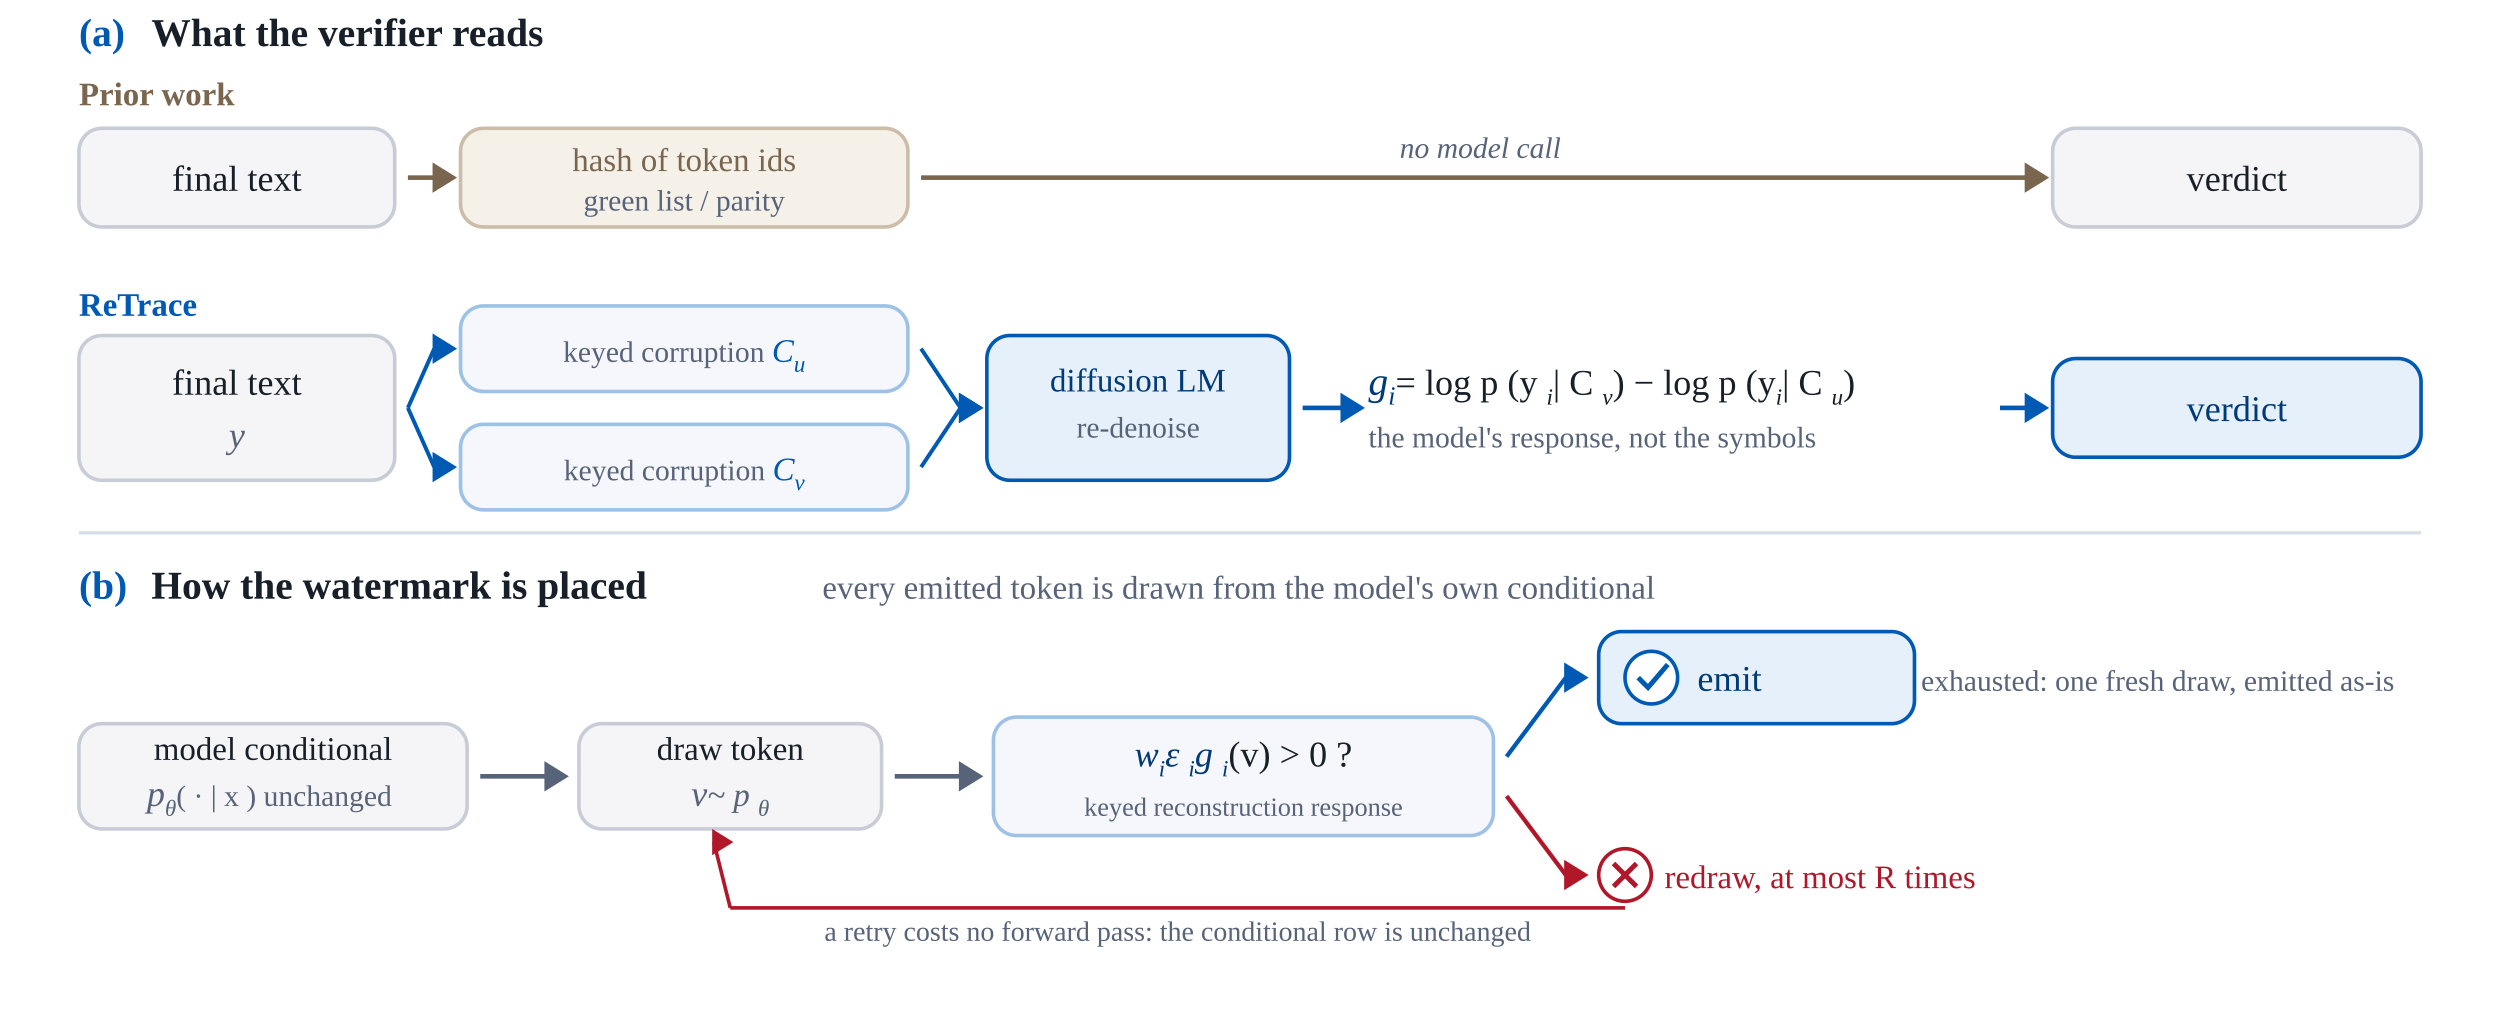
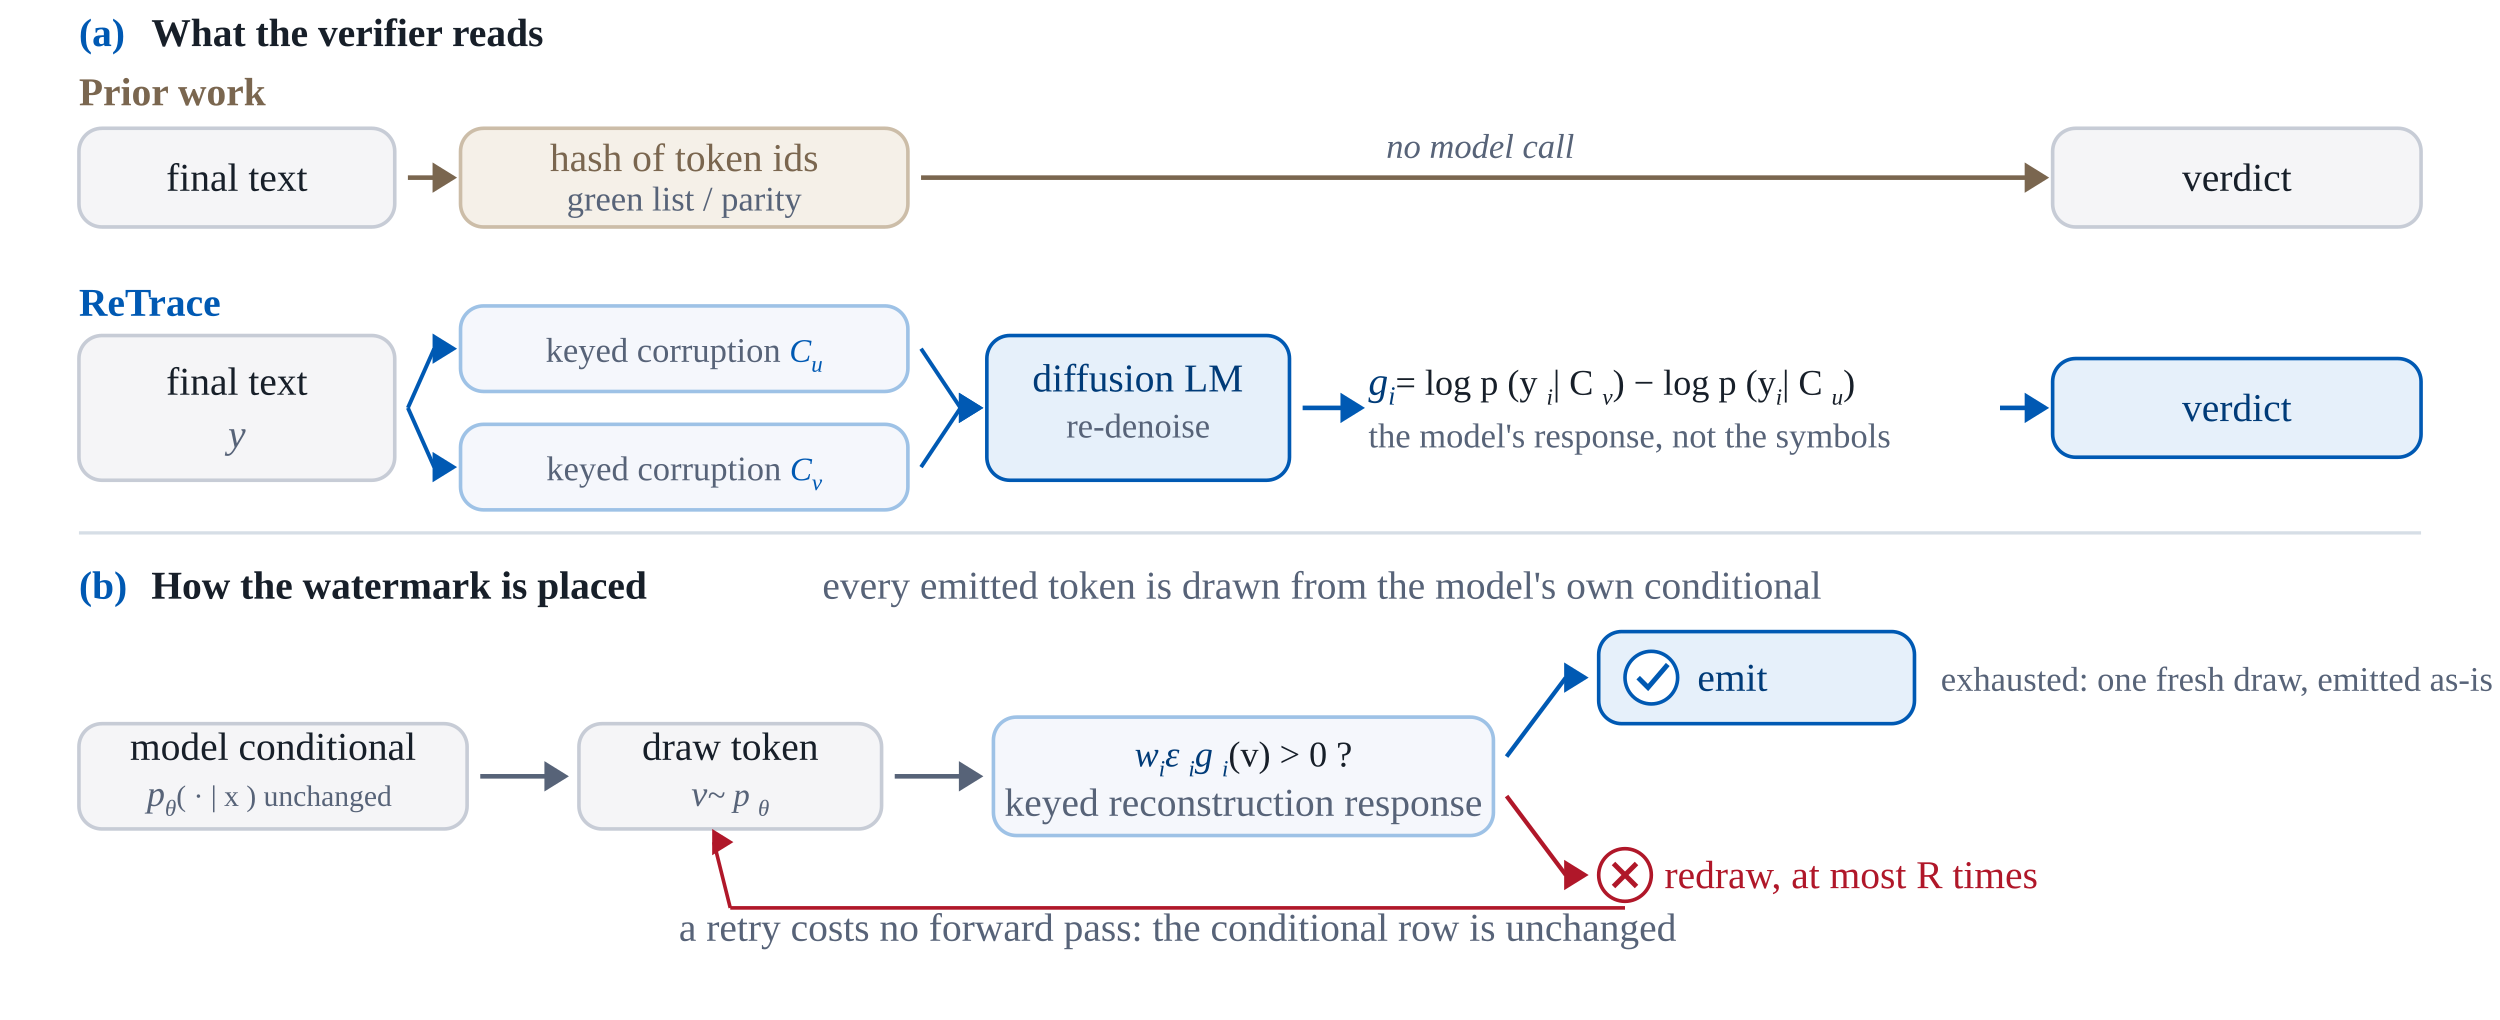
<svg xmlns="http://www.w3.org/2000/svg" width="760" height="310" preserveAspectRatio="xMinYMin meet" viewBox="0 0 760 310" version="1.0" fill-rule="evenodd">
  <clipPath id="clip">
    <rect x="0" y="0" width="760" height="310" />
  </clipPath>
  <g id="group" transform="scale(1,-1) translate(0,-310)" style="clip-path: url(#clip)">
    <g transform="">
      <rect x="0" y="0" width="760" height="310" style="stroke: none; stroke-linecap: butt; stroke-width: 1; fill: rgb(100%,100%,100%); fill-rule: evenodd;" />
      <text x="24" y="296" style="font-family: 'Times New Roman'; font-weight: bold; font-size: 12px;fill: rgb(0%,35%,70%); stroke:none;" transform="translate(0,592) scale(1,-1)">(a)</text>
      <text x="46" y="296" style="font-family: 'Times New Roman'; font-weight: bold; font-size: 12px;fill: rgb(9%,12%,16%); stroke:none;" transform="translate(0,592) scale(1,-1)">What the verifier reads</text>
-       <text x="24" y="278" style="font-family: 'Times New Roman'; font-weight: bold; font-size: 10px;fill: rgb(48%,40%,31%); stroke:none;" transform="translate(0,556) scale(1,-1)">Prior work</text>
+       <text x="24" y="278" style="font-family: 'Times New Roman'; font-weight: bold; font-size: 12px;fill: rgb(48%,40%,31%); stroke:none;" transform="translate(0,556) scale(1,-1)">Prior work</text>
      <rect x="24" y="241" width="96" height="30" rx="7" ry="7" style="stroke: rgb(78%,80%,84%); stroke-linecap: butt; stroke-width: 1.1; fill: rgb(96%,96%,97%); fill-rule: evenodd;" />
-       <text x="52.299" y="252" style="font-family: 'Times New Roman'; font-size: 11px;fill: rgb(9%,12%,16%); stroke:none;" transform="translate(0,504) scale(1,-1)">final text</text>
+       <text x="50.508" y="252" style="font-family: 'Times New Roman'; font-size: 12px;fill: rgb(9%,12%,16%); stroke:none;" transform="translate(0,504) scale(1,-1)">final text</text>
      <path d="M 124,256 L 132,256 Z" style="stroke: rgb(48%,40%,31%); stroke-linecap: butt; stroke-width: 1.4;" />
      <polygon points="138 256, 132 259.72, 132 252.28" style="stroke: rgb(48%,40%,31%); stroke-linecap: butt; stroke-width: 1; fill: rgb(48%,40%,31%); fill-rule: evenodd;" />
      <rect x="140" y="241" width="136" height="30" rx="7" ry="7" style="stroke: rgb(80%,74%,66%); stroke-linecap: butt; stroke-width: 1.1; fill: rgb(96%,94%,91%); fill-rule: evenodd;" />
-       <text x="173.977" y="258" style="font-family: 'Times New Roman'; font-size: 10px;fill: rgb(48%,40%,31%); stroke:none;" transform="translate(0,516) scale(1,-1)">hash of token ids</text>
-       <text x="177.383" y="246" style="font-family: 'Times New Roman'; font-size: 9px;fill: rgb(34%,39%,47%); stroke:none;" transform="translate(0,492) scale(1,-1)">green list / parity</text>
+       <text x="167.172" y="258" style="font-family: 'Times New Roman'; font-size: 12px;fill: rgb(48%,40%,31%); stroke:none;" transform="translate(0,516) scale(1,-1)">hash of token ids</text>
+       <text x="172.281" y="246" style="font-family: 'Times New Roman'; font-size: 10.5px;fill: rgb(34%,39%,47%); stroke:none;" transform="translate(0,492) scale(1,-1)">green list / parity</text>
      <path d="M 280,256 L 616,256 Z" style="stroke: rgb(48%,40%,31%); stroke-linecap: butt; stroke-width: 1.4;" />
      <polygon points="622 256, 616 259.72, 616 252.28" style="stroke: rgb(48%,40%,31%); stroke-linecap: butt; stroke-width: 1; fill: rgb(48%,40%,31%); fill-rule: evenodd;" />
-       <text x="425.505" y="262" style="font-family: 'Times New Roman'; font-style: italic; font-size: 9px;fill: rgb(34%,39%,47%); stroke:none;" transform="translate(0,524) scale(1,-1)">no model call</text>
+       <text x="421.422" y="262" style="font-family: 'Times New Roman'; font-style: italic; font-size: 10.5px;fill: rgb(34%,39%,47%); stroke:none;" transform="translate(0,524) scale(1,-1)">no model call</text>
      <rect x="624" y="241" width="112" height="30" rx="7" ry="7" style="stroke: rgb(78%,80%,84%); stroke-linecap: butt; stroke-width: 1.1; fill: rgb(96%,96%,97%); fill-rule: evenodd;" />
-       <text x="664.73" y="252" style="font-family: 'Times New Roman'; font-size: 11px;fill: rgb(9%,12%,16%); stroke:none;" transform="translate(0,504) scale(1,-1)">verdict</text>
-       <text x="24" y="214" style="font-family: 'Times New Roman'; font-weight: bold; font-size: 10px;fill: rgb(0%,35%,70%); stroke:none;" transform="translate(0,428) scale(1,-1)">ReTrace</text>
+       <text x="663.342" y="252" style="font-family: 'Times New Roman'; font-size: 12px;fill: rgb(9%,12%,16%); stroke:none;" transform="translate(0,504) scale(1,-1)">verdict</text>
+       <text x="24" y="214" style="font-family: 'Times New Roman'; font-weight: bold; font-size: 12px;fill: rgb(0%,35%,70%); stroke:none;" transform="translate(0,428) scale(1,-1)">ReTrace</text>
      <rect x="24" y="164" width="96" height="44" rx="7" ry="7" style="stroke: rgb(78%,80%,84%); stroke-linecap: butt; stroke-width: 1.1; fill: rgb(96%,96%,97%); fill-rule: evenodd;" />
-       <text x="52.299" y="190" style="font-family: 'Times New Roman'; font-size: 11px;fill: rgb(9%,12%,16%); stroke:none;" transform="translate(0,380) scale(1,-1)">final text</text>
-       <text x="69.559" y="174" style="font-family: 'Times New Roman'; font-style: italic; font-size: 11px;fill: rgb(34%,39%,47%); stroke:none;" transform="translate(0,348) scale(1,-1)">y</text>
+       <text x="50.508" y="190" style="font-family: 'Times New Roman'; font-size: 12px;fill: rgb(9%,12%,16%); stroke:none;" transform="translate(0,380) scale(1,-1)">final text</text>
+       <text x="69.337" y="174" style="font-family: 'Times New Roman'; font-style: italic; font-size: 12px;fill: rgb(34%,39%,47%); stroke:none;" transform="translate(0,348) scale(1,-1)">y</text>
      <rect x="140" y="191" width="136" height="26" rx="7" ry="7" style="stroke: rgb(62%,76%,90%); stroke-linecap: butt; stroke-width: 1.1; fill: rgb(96%,97%,99%); fill-rule: evenodd;" />
-       <text x="171.176" y="200" style="font-family: 'Times New Roman'; font-size: 9px;fill: rgb(34%,39%,47%); stroke:none;" transform="translate(0,400) scale(1,-1)">keyed corruption </text>
-       <text x="234.655" y="200" style="font-family: 'Times New Roman'; font-style: italic; font-size: 10px;fill: rgb(0%,35%,70%); stroke:none;" transform="translate(0,400) scale(1,-1)">C</text>
-       <text x="241.324" y="197" style="font-family: 'Times New Roman'; font-style: italic; font-size: 7px;fill: rgb(0%,35%,70%); stroke:none;" transform="translate(0,394) scale(1,-1)">u</text>
+       <text x="165.886" y="200" style="font-family: 'Times New Roman'; font-size: 10.5px;fill: rgb(34%,39%,47%); stroke:none;" transform="translate(0,400) scale(1,-1)">keyed corruption </text>
+       <text x="239.944" y="200" style="font-family: 'Times New Roman'; font-style: italic; font-size: 10px;fill: rgb(0%,35%,70%); stroke:none;" transform="translate(0,400) scale(1,-1)">C</text>
+       <text x="246.614" y="197" style="font-family: 'Times New Roman'; font-style: italic; font-size: 7px;fill: rgb(0%,35%,70%); stroke:none;" transform="translate(0,394) scale(1,-1)">u</text>
      <path d="M 124,186 L 132,204 Z" style="stroke: rgb(0%,35%,70%); stroke-linecap: butt; stroke-width: 1.2;" />
      <polygon points="138 204, 132 207.72, 132 200.28" style="stroke: rgb(0%,35%,70%); stroke-linecap: butt; stroke-width: 1; fill: rgb(0%,35%,70%); fill-rule: evenodd;" />
      <path d="M 280,204 L 292,186 Z" style="stroke: rgb(0%,35%,70%); stroke-linecap: butt; stroke-width: 1.2;" />
      <polygon points="298 186, 292 189.72, 292 182.28" style="stroke: rgb(0%,35%,70%); stroke-linecap: butt; stroke-width: 1; fill: rgb(0%,35%,70%); fill-rule: evenodd;" />
      <rect x="140" y="155" width="136" height="26" rx="7" ry="7" style="stroke: rgb(62%,76%,90%); stroke-linecap: butt; stroke-width: 1.1; fill: rgb(96%,97%,99%); fill-rule: evenodd;" />
-       <text x="171.372" y="164" style="font-family: 'Times New Roman'; font-size: 9px;fill: rgb(34%,39%,47%); stroke:none;" transform="translate(0,328) scale(1,-1)">keyed corruption </text>
-       <text x="234.851" y="164" style="font-family: 'Times New Roman'; font-style: italic; font-size: 10px;fill: rgb(0%,35%,70%); stroke:none;" transform="translate(0,328) scale(1,-1)">C</text>
-       <text x="241.521" y="161" style="font-family: 'Times New Roman'; font-style: italic; font-size: 7px;fill: rgb(0%,35%,70%); stroke:none;" transform="translate(0,322) scale(1,-1)">v</text>
+       <text x="166.082" y="164" style="font-family: 'Times New Roman'; font-size: 10.5px;fill: rgb(34%,39%,47%); stroke:none;" transform="translate(0,328) scale(1,-1)">keyed corruption </text>
+       <text x="240.141" y="164" style="font-family: 'Times New Roman'; font-style: italic; font-size: 10px;fill: rgb(0%,35%,70%); stroke:none;" transform="translate(0,328) scale(1,-1)">C</text>
+       <text x="246.811" y="161" style="font-family: 'Times New Roman'; font-style: italic; font-size: 7px;fill: rgb(0%,35%,70%); stroke:none;" transform="translate(0,322) scale(1,-1)">v</text>
      <path d="M 124,186 L 132,168 Z" style="stroke: rgb(0%,35%,70%); stroke-linecap: butt; stroke-width: 1.2;" />
      <polygon points="138 168, 132 171.72, 132 164.28" style="stroke: rgb(0%,35%,70%); stroke-linecap: butt; stroke-width: 1; fill: rgb(0%,35%,70%); fill-rule: evenodd;" />
      <path d="M 280,168 L 292,186 Z" style="stroke: rgb(0%,35%,70%); stroke-linecap: butt; stroke-width: 1.2;" />
      <polygon points="298 186, 292 189.72, 292 182.28" style="stroke: rgb(0%,35%,70%); stroke-linecap: butt; stroke-width: 1; fill: rgb(0%,35%,70%); fill-rule: evenodd;" />
      <rect x="300" y="164" width="92" height="44" rx="7" ry="7" style="stroke: rgb(0%,35%,70%); stroke-linecap: butt; stroke-width: 1.1; fill: rgb(90%,94%,98%); fill-rule: evenodd;" />
-       <text x="319.196" y="191" style="font-family: 'Times New Roman'; font-size: 10px;fill: rgb(0%,23%,47%); stroke:none;" transform="translate(0,382) scale(1,-1)">diffusion LM</text>
-       <text x="327.26" y="177" style="font-family: 'Times New Roman'; font-size: 9px;fill: rgb(34%,39%,47%); stroke:none;" transform="translate(0,354) scale(1,-1)">re-denoise</text>
+       <text x="313.835" y="191" style="font-family: 'Times New Roman'; font-size: 12px;fill: rgb(0%,23%,47%); stroke:none;" transform="translate(0,382) scale(1,-1)">diffusion LM</text>
+       <text x="324.136" y="177" style="font-family: 'Times New Roman'; font-size: 10.5px;fill: rgb(34%,39%,47%); stroke:none;" transform="translate(0,354) scale(1,-1)">re-denoise</text>
      <path d="M 396,186 L 408,186 Z" style="stroke: rgb(0%,35%,70%); stroke-linecap: butt; stroke-width: 1.4;" />
      <polygon points="414 186, 408 189.72, 408 182.28" style="stroke: rgb(0%,35%,70%); stroke-linecap: butt; stroke-width: 1; fill: rgb(0%,35%,70%); fill-rule: evenodd;" />
      <text x="416" y="190" style="font-family: 'Times New Roman'; font-style: italic; font-size: 12px;fill: rgb(0%,23%,47%); stroke:none;" transform="translate(0,380) scale(1,-1)">g</text>
      <text x="422.0" y="187" style="font-family: 'Times New Roman'; font-style: italic; font-size: 8px;fill: rgb(0%,23%,47%); stroke:none;" transform="translate(0,374) scale(1,-1)">i</text>
      <text x="424.223" y="190" style="font-family: 'Times New Roman'; font-size: 11px;fill: rgb(9%,12%,16%); stroke:none;" transform="translate(0,380) scale(1,-1)"> = log p (y</text>
      <text x="470.146" y="187" style="font-family: 'Times New Roman'; font-style: italic; font-size: 7px;fill: rgb(9%,12%,16%); stroke:none;" transform="translate(0,374) scale(1,-1)">i</text>
      <text x="472.09" y="190" style="font-family: 'Times New Roman'; font-size: 11px;fill: rgb(9%,12%,16%); stroke:none;" transform="translate(0,380) scale(1,-1)"> | C</text>
      <text x="487.129" y="187" style="font-family: 'Times New Roman'; font-style: italic; font-size: 7px;fill: rgb(9%,12%,16%); stroke:none;" transform="translate(0,374) scale(1,-1)">v</text>
      <text x="490.236" y="190" style="font-family: 'Times New Roman'; font-size: 11px;fill: rgb(9%,12%,16%); stroke:none;" transform="translate(0,380) scale(1,-1)">) − log p (y</text>
      <text x="539.822" y="187" style="font-family: 'Times New Roman'; font-style: italic; font-size: 7px;fill: rgb(9%,12%,16%); stroke:none;" transform="translate(0,374) scale(1,-1)">i</text>
      <text x="541.767" y="190" style="font-family: 'Times New Roman'; font-size: 11px;fill: rgb(9%,12%,16%); stroke:none;" transform="translate(0,380) scale(1,-1)"> | C</text>
      <text x="556.806" y="187" style="font-family: 'Times New Roman'; font-style: italic; font-size: 7px;fill: rgb(9%,12%,16%); stroke:none;" transform="translate(0,374) scale(1,-1)">u</text>
      <text x="560.306" y="190" style="font-family: 'Times New Roman'; font-size: 11px;fill: rgb(9%,12%,16%); stroke:none;" transform="translate(0,380) scale(1,-1)">)</text>
-       <text x="416" y="174" style="font-family: 'Times New Roman'; font-size: 9px;fill: rgb(34%,39%,47%); stroke:none;" transform="translate(0,348) scale(1,-1)">the model's response, not the symbols</text>
+       <text x="416" y="174" style="font-family: 'Times New Roman'; font-size: 10.5px;fill: rgb(34%,39%,47%); stroke:none;" transform="translate(0,348) scale(1,-1)">the model's response, not the symbols</text>
      <path d="M 608,186 L 616,186 Z" style="stroke: rgb(0%,35%,70%); stroke-linecap: butt; stroke-width: 1.4;" />
      <polygon points="622 186, 616 189.72, 616 182.28" style="stroke: rgb(0%,35%,70%); stroke-linecap: butt; stroke-width: 1; fill: rgb(0%,35%,70%); fill-rule: evenodd;" />
      <rect x="624" y="171" width="112" height="30" rx="7" ry="7" style="stroke: rgb(0%,35%,70%); stroke-linecap: butt; stroke-width: 1.1; fill: rgb(90%,94%,98%); fill-rule: evenodd;" />
-       <text x="664.73" y="182" style="font-family: 'Times New Roman'; font-size: 11px;fill: rgb(0%,23%,47%); stroke:none;" transform="translate(0,364) scale(1,-1)">verdict</text>
+       <text x="663.342" y="182" style="font-family: 'Times New Roman'; font-size: 12px;fill: rgb(0%,23%,47%); stroke:none;" transform="translate(0,364) scale(1,-1)">verdict</text>
      <path d="M 24,148 L 736,148 Z" style="stroke: rgb(84%,87%,90%); stroke-linecap: butt; stroke-width: 1;" />
      <text x="24" y="128" style="font-family: 'Times New Roman'; font-weight: bold; font-size: 12px;fill: rgb(0%,35%,70%); stroke:none;" transform="translate(0,256) scale(1,-1)">(b)</text>
      <text x="46" y="128" style="font-family: 'Times New Roman'; font-weight: bold; font-size: 12px;fill: rgb(9%,12%,16%); stroke:none;" transform="translate(0,256) scale(1,-1)">How the watermark is placed</text>
-       <text x="250" y="128" style="font-family: 'Times New Roman'; font-size: 10px;fill: rgb(34%,39%,47%); stroke:none;" transform="translate(0,256) scale(1,-1)">every emitted token is drawn from the model's own conditional</text>
+       <text x="250" y="128" style="font-family: 'Times New Roman'; font-size: 12px;fill: rgb(34%,39%,47%); stroke:none;" transform="translate(0,256) scale(1,-1)">every emitted token is drawn from the model's own conditional</text>
      <rect x="24" y="58" width="118" height="32" rx="7" ry="7" style="stroke: rgb(78%,80%,84%); stroke-linecap: butt; stroke-width: 1.1; fill: rgb(96%,96%,97%); fill-rule: evenodd;" />
-       <text x="46.757" y="79" style="font-family: 'Times New Roman'; font-size: 10px;fill: rgb(9%,12%,16%); stroke:none;" transform="translate(0,158) scale(1,-1)">model conditional</text>
+       <text x="39.509" y="79" style="font-family: 'Times New Roman'; font-size: 12px;fill: rgb(9%,12%,16%); stroke:none;" transform="translate(0,158) scale(1,-1)">model conditional</text>
      <text x="44.642" y="65" style="font-family: 'Times New Roman'; font-style: italic; font-size: 11px;fill: rgb(34%,39%,47%); stroke:none;" transform="translate(0,130) scale(1,-1)">p</text>
      <text x="50.142" y="62" style="font-family: 'Times New Roman'; font-style: italic; font-size: 7px;fill: rgb(34%,39%,47%); stroke:none;" transform="translate(0,124) scale(1,-1)">θ</text>
      <text x="53.581" y="65" style="font-family: 'Times New Roman'; font-size: 9px;fill: rgb(34%,39%,47%); stroke:none;" transform="translate(0,130) scale(1,-1)">( · | x )  unchanged</text>
      <path d="M 146,74 L 166,74 Z" style="stroke: rgb(34%,39%,47%); stroke-linecap: butt; stroke-width: 1.4;" />
      <polygon points="172 74, 166 77.72, 166 70.28" style="stroke: rgb(34%,39%,47%); stroke-linecap: butt; stroke-width: 1; fill: rgb(34%,39%,47%); fill-rule: evenodd;" />
      <rect x="176" y="58" width="92" height="32" rx="7" ry="7" style="stroke: rgb(78%,80%,84%); stroke-linecap: butt; stroke-width: 1.1; fill: rgb(96%,96%,97%); fill-rule: evenodd;" />
-       <text x="199.646" y="79" style="font-family: 'Times New Roman'; font-size: 10px;fill: rgb(9%,12%,16%); stroke:none;" transform="translate(0,158) scale(1,-1)">draw token</text>
+       <text x="195.176" y="79" style="font-family: 'Times New Roman'; font-size: 12px;fill: rgb(9%,12%,16%); stroke:none;" transform="translate(0,158) scale(1,-1)">draw token</text>
      <text x="210.135" y="65" style="font-family: 'Times New Roman'; font-style: italic; font-size: 11px;fill: rgb(34%,39%,47%); stroke:none;" transform="translate(0,130) scale(1,-1)">v</text>
      <text x="215.017" y="65" style="font-family: 'Times New Roman'; font-style: italic; font-size: 10px;fill: rgb(34%,39%,47%); stroke:none;" transform="translate(0,130) scale(1,-1)"> ~ p</text>
      <text x="230.427" y="62" style="font-family: 'Times New Roman'; font-style: italic; font-size: 7px;fill: rgb(34%,39%,47%); stroke:none;" transform="translate(0,124) scale(1,-1)">θ</text>
      <path d="M 272,74 L 292,74 Z" style="stroke: rgb(34%,39%,47%); stroke-linecap: butt; stroke-width: 1.4;" />
      <polygon points="298 74, 292 77.72, 292 70.28" style="stroke: rgb(34%,39%,47%); stroke-linecap: butt; stroke-width: 1; fill: rgb(34%,39%,47%); fill-rule: evenodd;" />
      <rect x="302" y="56" width="152" height="36" rx="7" ry="7" style="stroke: rgb(62%,76%,90%); stroke-linecap: butt; stroke-width: 1.1; fill: rgb(96%,97%,99%); fill-rule: evenodd;" />
      <text x="344.916" y="77" style="font-family: 'Times New Roman'; font-style: italic; font-size: 11px;fill: rgb(0%,23%,47%); stroke:none;" transform="translate(0,154) scale(1,-1)">w</text>
      <text x="352.253" y="74" style="font-family: 'Times New Roman'; font-style: italic; font-size: 7px;fill: rgb(0%,23%,47%); stroke:none;" transform="translate(0,148) scale(1,-1)">i</text>
      <text x="354.198" y="77" style="font-family: 'Times New Roman'; font-style: italic; font-size: 11px;fill: rgb(0%,23%,47%); stroke:none;" transform="translate(0,154) scale(1,-1)"> ε</text>
      <text x="361.282" y="74" style="font-family: 'Times New Roman'; font-style: italic; font-size: 7px;fill: rgb(0%,23%,47%); stroke:none;" transform="translate(0,148) scale(1,-1)">i</text>
      <text x="363.227" y="77" style="font-family: 'Times New Roman'; font-style: italic; font-size: 11px;fill: rgb(0%,23%,47%); stroke:none;" transform="translate(0,154) scale(1,-1)"> g</text>
      <text x="371.477" y="74" style="font-family: 'Times New Roman'; font-style: italic; font-size: 7px;fill: rgb(0%,23%,47%); stroke:none;" transform="translate(0,148) scale(1,-1)">i</text>
      <text x="373.422" y="77" style="font-family: 'Times New Roman'; font-size: 11px;fill: rgb(9%,12%,16%); stroke:none;" transform="translate(0,154) scale(1,-1)">(v) &gt; 0 ?</text>
-       <text x="329.572" y="62" style="font-family: 'Times New Roman'; font-size: 8px;fill: rgb(34%,39%,47%); stroke:none;" transform="translate(0,124) scale(1,-1)">keyed reconstruction response</text>
+       <text x="305.358" y="62" style="font-family: 'Times New Roman'; font-size: 12px;fill: rgb(34%,39%,47%); stroke:none;" transform="translate(0,124) scale(1,-1)">keyed reconstruction response</text>
      <path d="M 458,80 L 476,104 Z" style="stroke: rgb(0%,35%,70%); stroke-linecap: butt; stroke-width: 1.3;" />
      <polygon points="482 104, 476 107.72, 476 100.28" style="stroke: rgb(0%,35%,70%); stroke-linecap: butt; stroke-width: 1; fill: rgb(0%,35%,70%); fill-rule: evenodd;" />
      <rect x="486" y="90" width="96" height="28" rx="7" ry="7" style="stroke: rgb(0%,35%,70%); stroke-linecap: butt; stroke-width: 1.1; fill: rgb(90%,94%,98%); fill-rule: evenodd;" />
      <circle cx="502" cy="104" r="8" style="stroke: rgb(0%,35%,70%); stroke-linecap: butt; stroke-width: 1.1; fill: rgb(100%,100%,100%); fill-rule: evenodd;" />
      <path d="M 498 104 L 501 101 L 507 108 " style="stroke: rgb(0%,35%,70%); stroke-linecap: butt; stroke-width: 1.5; fill: none; fill-rule: evenodd;" />
-       <text x="516" y="100" style="font-family: 'Times New Roman'; font-size: 11px;fill: rgb(0%,23%,47%); stroke:none;" transform="translate(0,200) scale(1,-1)">emit</text>
+       <text x="516" y="100" style="font-family: 'Times New Roman'; font-size: 12px;fill: rgb(0%,23%,47%); stroke:none;" transform="translate(0,200) scale(1,-1)">emit</text>
      <path d="M 458,68 L 476,44 Z" style="stroke: rgb(69%,9%,16%); stroke-linecap: butt; stroke-width: 1.3;" />
      <polygon points="482 44, 476 47.72, 476 40.28" style="stroke: rgb(69%,9%,16%); stroke-linecap: butt; stroke-width: 1; fill: rgb(69%,9%,16%); fill-rule: evenodd;" />
      <circle cx="494" cy="44" r="8" style="stroke: rgb(69%,9%,16%); stroke-linecap: butt; stroke-width: 1.1; fill: rgb(100%,100%,100%); fill-rule: evenodd;" />
      <path d="M 490.5,40.5 L 497.5,47.5 Z" style="stroke: rgb(69%,9%,16%); stroke-linecap: butt; stroke-width: 1.5;" />
      <path d="M 490.5,47.5 L 497.5,40.5 Z" style="stroke: rgb(69%,9%,16%); stroke-linecap: butt; stroke-width: 1.5;" />
-       <text x="506" y="40" style="font-family: 'Times New Roman'; font-size: 10px;fill: rgb(69%,9%,16%); stroke:none;" transform="translate(0,80) scale(1,-1)">redraw, at most R times</text>
+       <text x="506" y="40" style="font-family: 'Times New Roman'; font-size: 12px;fill: rgb(69%,9%,16%); stroke:none;" transform="translate(0,80) scale(1,-1)">redraw, at most R times</text>
      <path d="M 494,34 L 222,34 Z" style="stroke: rgb(69%,9%,16%); stroke-linecap: butt; stroke-width: 1.1;" />
      <path d="M 222,34 L 217,54 Z" style="stroke: rgb(69%,9%,16%); stroke-linecap: butt; stroke-width: 1.1;" />
      <polygon points="222 54, 217 57.1, 217 50.9" style="stroke: rgb(69%,9%,16%); stroke-linecap: butt; stroke-width: 1; fill: rgb(69%,9%,16%); fill-rule: evenodd;" />
-       <text x="250.598" y="24" style="font-family: 'Times New Roman'; font-size: 8.5px;fill: rgb(34%,39%,47%); stroke:none;" transform="translate(0,48) scale(1,-1)">a retry costs no forward pass: the conditional row is unchanged</text>
-       <text x="584" y="100" style="font-family: 'Times New Roman'; font-size: 9px;fill: rgb(34%,39%,47%); stroke:none;" transform="translate(0,200) scale(1,-1)">exhausted: one fresh draw, emitted as-is</text>
+       <text x="206.374" y="24" style="font-family: 'Times New Roman'; font-size: 12px;fill: rgb(34%,39%,47%); stroke:none;" transform="translate(0,48) scale(1,-1)">a retry costs no forward pass: the conditional row is unchanged</text>
+       <text x="590" y="100" style="font-family: 'Times New Roman'; font-size: 10.5px;fill: rgb(34%,39%,47%); stroke:none;" transform="translate(0,200) scale(1,-1)">exhausted: one fresh draw, emitted as-is</text>
    </g>
  </g>
</svg>
